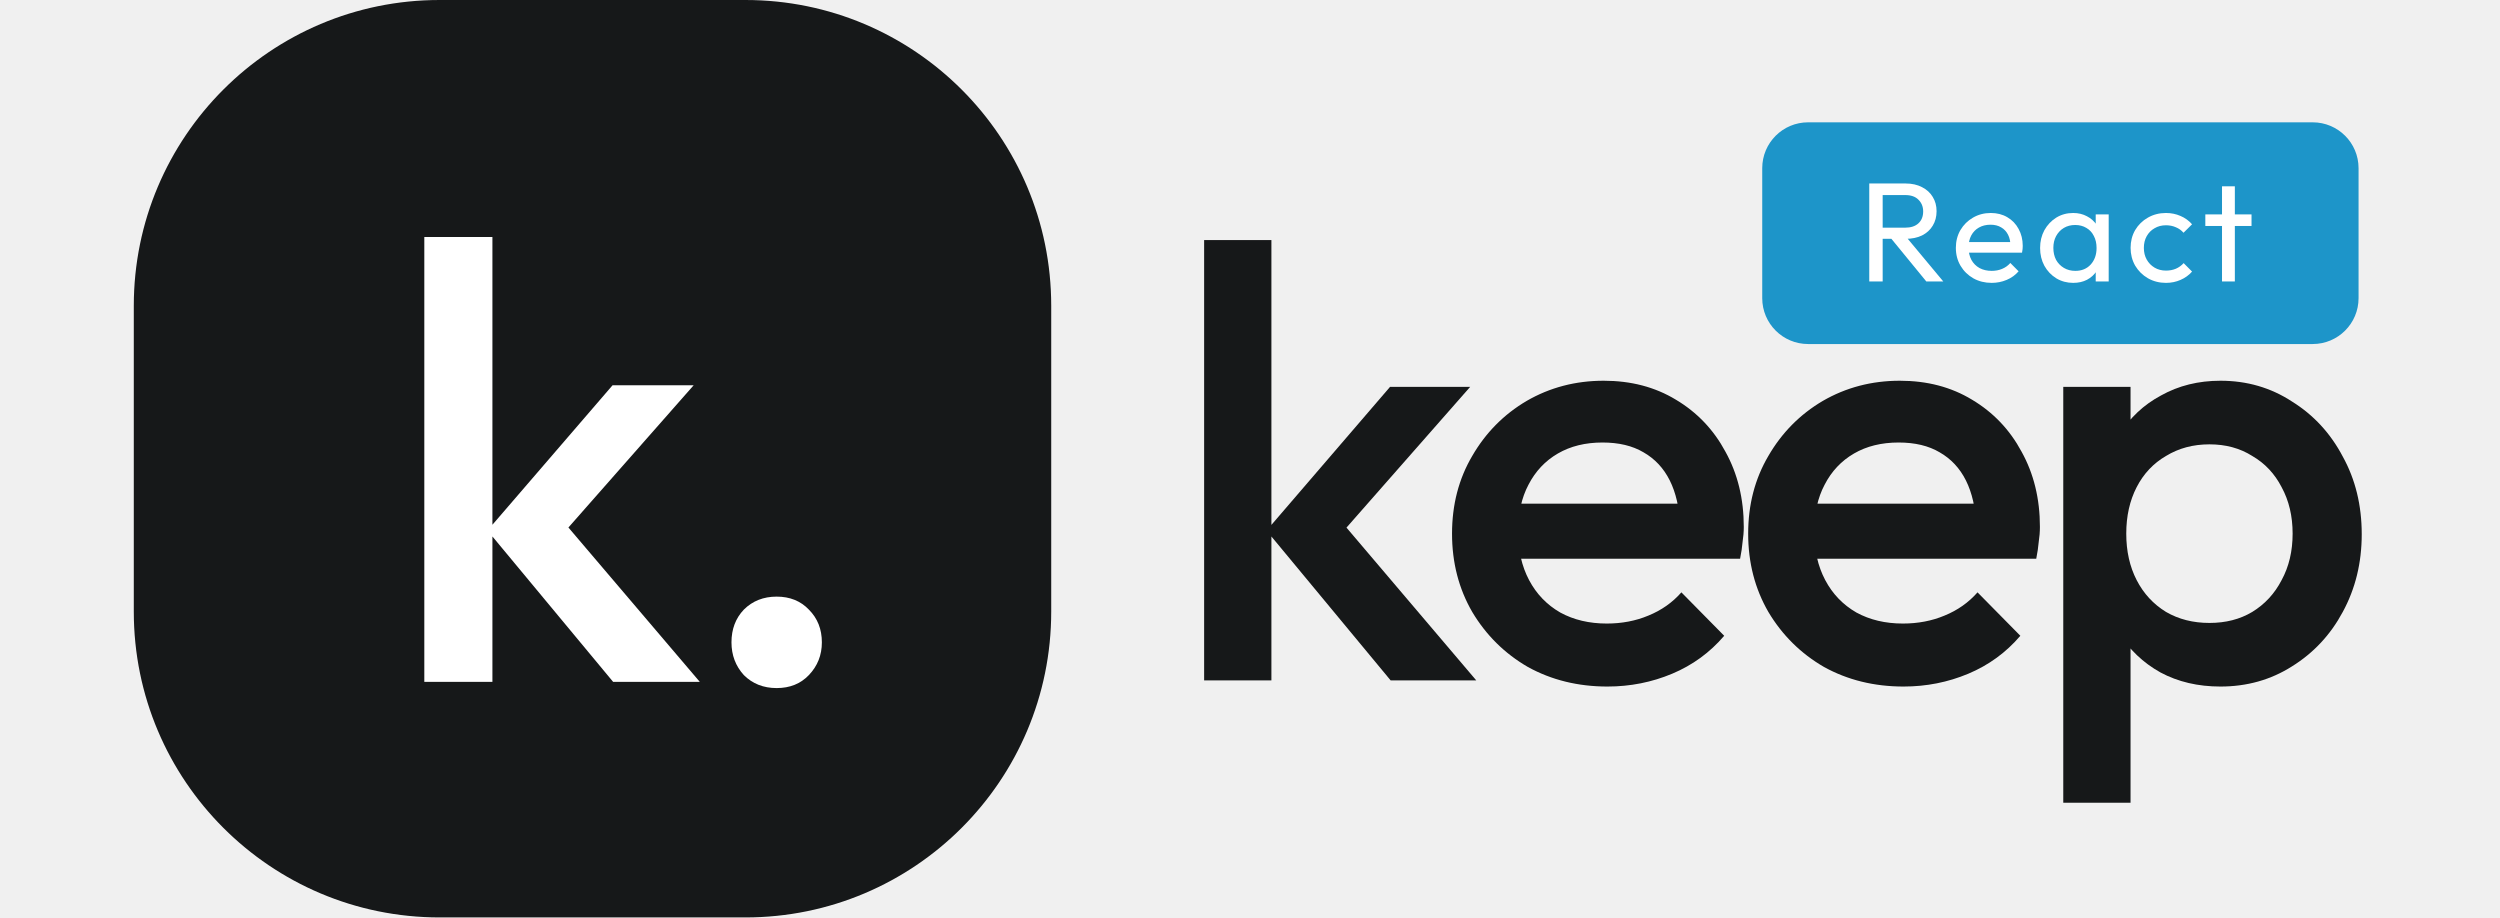
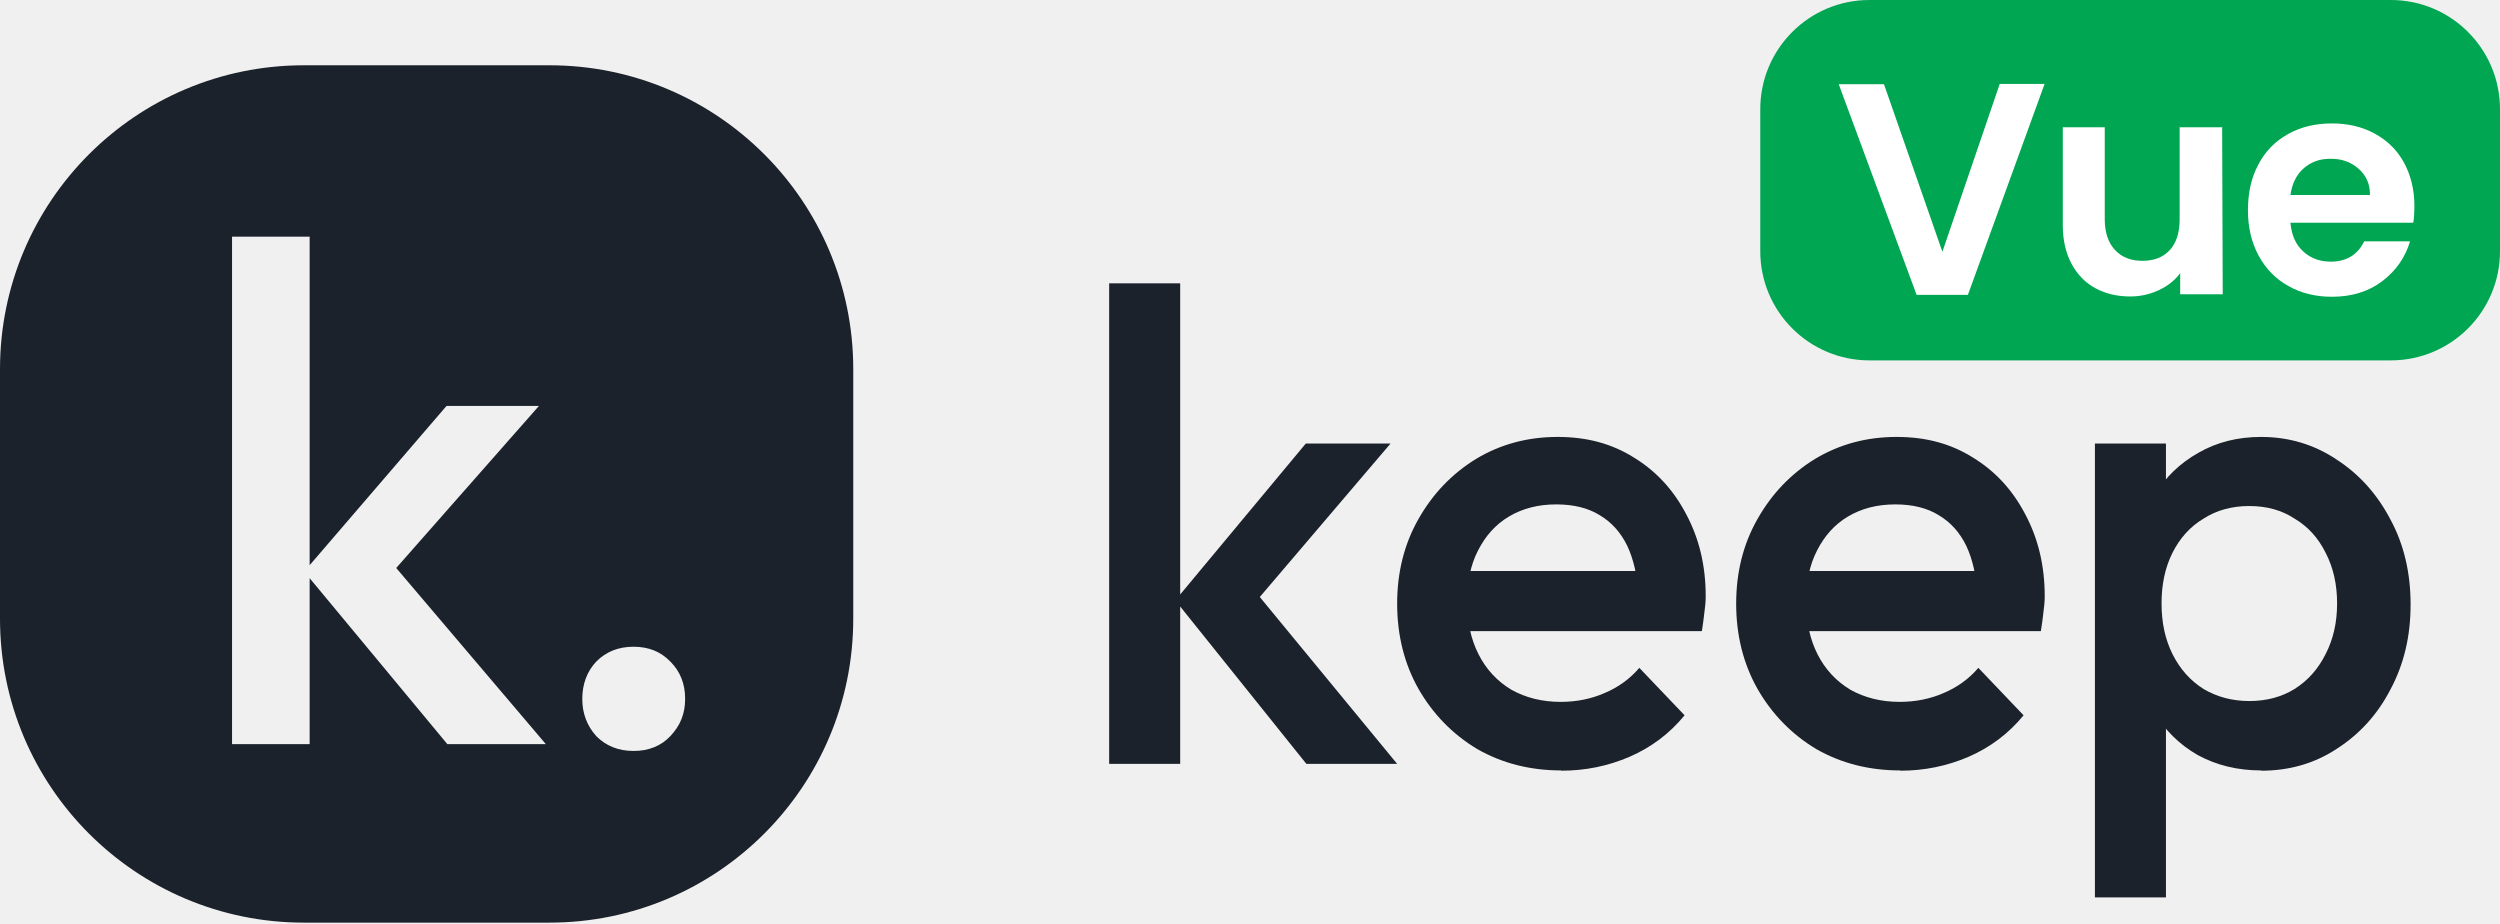
- <svg xmlns="http://www.w3.org/2000/svg" width="109" height="40" viewBox="0 0 292 120" fill="none">
-   <rect width="120" height="120" rx="40" fill="#161819" />
-   <path d="M62.7 89.192L46.26 69.39L62.619 50.397H73.227L54.439 71.734L54.844 66.642L74.037 89.192H62.7ZM38 89.192V31H46.908V89.192H38Z" fill="white" />
-   <path d="M84.088 90C82.361 90 80.93 89.434 79.796 88.303C78.716 87.117 78.177 85.689 78.177 84.019C78.177 82.295 78.716 80.867 79.796 79.736C80.93 78.604 82.361 78.038 84.088 78.038C85.816 78.038 87.22 78.604 88.299 79.736C89.433 80.867 90 82.295 90 84.019C90 85.689 89.433 87.117 88.299 88.303C87.22 89.434 85.816 90 84.088 90Z" fill="white" />
-   <path d="M272.935 89.8C270.002 89.8 267.388 89.187 265.095 87.96C262.802 86.68 260.988 84.947 259.655 82.76C258.375 80.573 257.735 78.093 257.735 75.32V64.28C257.735 61.507 258.402 59.027 259.735 56.84C261.068 54.653 262.882 52.947 265.175 51.72C267.468 50.44 270.055 49.8 272.935 49.8C276.402 49.8 279.522 50.707 282.295 52.52C285.122 54.28 287.335 56.68 288.935 59.72C290.588 62.707 291.415 66.093 291.415 69.88C291.415 73.613 290.588 77 288.935 80.04C287.335 83.027 285.122 85.4 282.295 87.16C279.522 88.92 276.402 89.8 272.935 89.8ZM271.495 81.48C273.628 81.48 275.495 81 277.095 80.04C278.748 79.027 280.028 77.64 280.935 75.88C281.895 74.12 282.375 72.093 282.375 69.8C282.375 67.507 281.895 65.48 280.935 63.72C280.028 61.96 278.748 60.6 277.095 59.64C275.495 58.627 273.628 58.12 271.495 58.12C269.362 58.12 267.468 58.627 265.815 59.64C264.162 60.6 262.882 61.96 261.975 63.72C261.068 65.48 260.615 67.507 260.615 69.8C260.615 72.093 261.068 74.12 261.975 75.88C262.882 77.64 264.162 79.027 265.815 80.04C267.468 81 269.362 81.48 271.495 81.48ZM252.375 105V50.6H261.175V60.92L259.655 70.28L261.175 79.56V105H252.375Z" fill="#161819" />
-   <path d="M231.481 89.8C227.641 89.8 224.174 88.947 221.081 87.24C218.041 85.48 215.614 83.08 213.801 80.04C212.041 77 211.161 73.587 211.161 69.8C211.161 66.013 212.041 62.627 213.801 59.64C215.561 56.6 217.934 54.2 220.921 52.44C223.961 50.68 227.321 49.8 231.001 49.8C234.574 49.8 237.721 50.627 240.441 52.28C243.214 53.933 245.374 56.2 246.921 59.08C248.521 61.96 249.321 65.24 249.321 68.92C249.321 69.56 249.267 70.227 249.161 70.92C249.107 71.56 249.001 72.28 248.841 73.08H217.321V65.88H244.281L241.001 68.76C240.894 66.413 240.441 64.44 239.641 62.84C238.841 61.24 237.694 60.013 236.201 59.16C234.761 58.307 232.974 57.88 230.841 57.88C228.601 57.88 226.654 58.36 225.001 59.32C223.347 60.28 222.067 61.64 221.161 63.4C220.254 65.107 219.801 67.16 219.801 69.56C219.801 71.96 220.281 74.067 221.241 75.88C222.201 77.693 223.561 79.107 225.321 80.12C227.081 81.08 229.107 81.56 231.401 81.56C233.374 81.56 235.187 81.213 236.841 80.52C238.547 79.827 239.987 78.813 241.161 77.48L246.761 83.16C244.894 85.347 242.627 87 239.961 88.12C237.294 89.24 234.467 89.8 231.481 89.8Z" fill="#161819" />
-   <path d="M192.746 89.8C188.906 89.8 185.44 88.947 182.346 87.24C179.306 85.48 176.88 83.08 175.066 80.04C173.306 77 172.426 73.587 172.426 69.8C172.426 66.013 173.306 62.627 175.066 59.64C176.826 56.6 179.2 54.2 182.186 52.44C185.226 50.68 188.586 49.8 192.266 49.8C195.84 49.8 198.986 50.627 201.706 52.28C204.48 53.933 206.64 56.2 208.186 59.08C209.786 61.96 210.586 65.24 210.586 68.92C210.586 69.56 210.533 70.227 210.426 70.92C210.373 71.56 210.266 72.28 210.106 73.08H178.586V65.88H205.546L202.266 68.76C202.16 66.413 201.706 64.44 200.906 62.84C200.106 61.24 198.96 60.013 197.466 59.16C196.026 58.307 194.24 57.88 192.106 57.88C189.866 57.88 187.92 58.36 186.266 59.32C184.613 60.28 183.333 61.64 182.426 63.4C181.52 65.107 181.066 67.16 181.066 69.56C181.066 71.96 181.546 74.067 182.506 75.88C183.466 77.693 184.826 79.107 186.586 80.12C188.346 81.08 190.373 81.56 192.666 81.56C194.64 81.56 196.453 81.213 198.106 80.52C199.813 79.827 201.253 78.813 202.426 77.48L208.026 83.16C206.16 85.347 203.893 87 201.226 88.12C198.56 89.24 195.733 89.8 192.746 89.8Z" fill="#161819" />
-   <path d="M164.4 89L148.16 69.4L164.32 50.6H174.8L156.24 71.72L156.64 66.68L175.6 89H164.4ZM140 89V31.4H148.8V89H140Z" fill="#161819" />
-   <rect x="213" y="16" width="78" height="29" rx="6" fill="#1D95C9" />
-   <path d="M273.139 36.815V24.369H274.818V36.815H273.139ZM270.957 29.558V28.044H277V29.558H270.957Z" fill="white" />
-   <path d="M265.808 37C264.938 37 264.148 36.797 263.439 36.391C262.743 35.984 262.19 35.437 261.779 34.747C261.381 34.045 261.182 33.27 261.182 32.42C261.182 31.559 261.381 30.783 261.779 30.094C262.19 29.404 262.743 28.863 263.439 28.469C264.148 28.062 264.938 27.859 265.808 27.859C266.492 27.859 267.126 27.989 267.711 28.247C268.295 28.493 268.799 28.857 269.222 29.337L268.103 30.445C267.829 30.125 267.493 29.884 267.095 29.724C266.71 29.552 266.281 29.466 265.808 29.466C265.249 29.466 264.751 29.595 264.316 29.854C263.881 30.1 263.539 30.445 263.29 30.888C263.041 31.331 262.917 31.842 262.917 32.42C262.917 32.999 263.041 33.51 263.29 33.953C263.539 34.396 263.881 34.747 264.316 35.006C264.751 35.264 265.249 35.394 265.808 35.394C266.281 35.394 266.71 35.313 267.095 35.153C267.493 34.981 267.835 34.735 268.121 34.415L269.222 35.523C268.811 35.991 268.308 36.354 267.711 36.612C267.126 36.871 266.492 37 265.808 37Z" fill="white" />
-   <path d="M253.672 37C252.864 37 252.13 36.803 251.471 36.409C250.812 36.003 250.29 35.455 249.904 34.766C249.531 34.076 249.345 33.301 249.345 32.439C249.345 31.577 249.531 30.802 249.904 30.112C250.29 29.423 250.806 28.875 251.452 28.469C252.112 28.062 252.851 27.859 253.672 27.859C254.344 27.859 254.94 28.001 255.463 28.284C255.997 28.555 256.426 28.937 256.75 29.429C257.073 29.909 257.253 30.469 257.291 31.109V33.75C257.253 34.378 257.073 34.938 256.75 35.43C256.439 35.923 256.016 36.311 255.481 36.594C254.959 36.865 254.356 37 253.672 37ZM253.952 35.43C254.785 35.43 255.457 35.153 255.966 34.599C256.476 34.033 256.731 33.313 256.731 32.439C256.731 31.836 256.613 31.312 256.377 30.869C256.153 30.414 255.83 30.063 255.407 29.817C254.984 29.558 254.493 29.429 253.933 29.429C253.374 29.429 252.876 29.558 252.441 29.817C252.018 30.075 251.682 30.432 251.434 30.888C251.198 31.331 251.079 31.842 251.079 32.42C251.079 33.011 251.198 33.535 251.434 33.99C251.682 34.433 252.024 34.784 252.46 35.043C252.895 35.301 253.392 35.43 253.952 35.43ZM256.619 36.815V34.452L256.936 32.31L256.619 30.186V28.044H258.317V36.815H256.619Z" fill="white" />
-   <path d="M243.008 37C242.125 37 241.329 36.803 240.62 36.409C239.911 36.003 239.352 35.455 238.941 34.766C238.531 34.076 238.326 33.294 238.326 32.42C238.326 31.559 238.525 30.783 238.923 30.094C239.333 29.404 239.88 28.863 240.564 28.469C241.26 28.062 242.038 27.859 242.896 27.859C243.716 27.859 244.438 28.044 245.059 28.413C245.694 28.783 246.185 29.294 246.533 29.946C246.894 30.599 247.074 31.337 247.074 32.162C247.074 32.285 247.068 32.42 247.055 32.568C247.043 32.704 247.018 32.864 246.981 33.048H239.501V31.663H246.085L245.47 32.199C245.47 31.608 245.364 31.109 245.153 30.703C244.941 30.285 244.643 29.965 244.257 29.743C243.872 29.509 243.406 29.392 242.858 29.392C242.286 29.392 241.783 29.515 241.348 29.761C240.912 30.008 240.577 30.352 240.34 30.796C240.104 31.239 239.986 31.762 239.986 32.365C239.986 32.981 240.11 33.522 240.359 33.99C240.608 34.446 240.962 34.803 241.422 35.061C241.882 35.307 242.411 35.43 243.008 35.43C243.505 35.43 243.959 35.344 244.369 35.172C244.792 34.999 245.153 34.741 245.451 34.396L246.533 35.486C246.11 35.978 245.588 36.354 244.966 36.612C244.357 36.871 243.704 37 243.008 37Z" fill="white" />
-   <path d="M228.175 31.239V29.78H231.682C232.44 29.78 233.025 29.589 233.435 29.207C233.845 28.826 234.051 28.309 234.051 27.656C234.051 27.041 233.845 26.53 233.435 26.124C233.037 25.717 232.459 25.514 231.7 25.514H228.175V24H231.756C232.577 24 233.292 24.16 233.901 24.48C234.511 24.788 234.977 25.213 235.3 25.754C235.636 26.296 235.804 26.918 235.804 27.619C235.804 28.346 235.636 28.98 235.3 29.521C234.977 30.063 234.511 30.488 233.901 30.796C233.292 31.091 232.577 31.239 231.756 31.239H228.175ZM227 36.815V24H228.753V36.815H227ZM234.461 36.815L229.761 31.073L231.421 30.5L236.681 36.815H234.461Z" fill="white" />
+ <svg xmlns="http://www.w3.org/2000/svg" width="92" height="34" viewBox="0 0 92 34" fill="none">
+   <path fill-rule="evenodd" clip-rule="evenodd" d="M11.183 2.402C5.006 2.402 0 7.408 0 13.585V22.77C0 28.947 5.006 33.953 11.183 33.953H20.217C26.394 33.953 31.4 28.947 31.4 22.77V13.585C31.4 7.408 26.394 2.402 20.217 2.402H11.183ZM11.395 21.277L16.462 27.383H20.086L14.581 20.902L19.833 14.938H16.432L11.395 20.799V8.71H8.539V27.383H11.395V21.277ZM21.943 27.09C22.306 27.453 22.76 27.635 23.315 27.635C23.871 27.635 24.325 27.453 24.668 27.09C25.031 26.706 25.213 26.273 25.213 25.717C25.213 25.162 25.031 24.708 24.668 24.345C24.315 23.981 23.871 23.8 23.315 23.8C22.76 23.8 22.306 23.981 21.943 24.345C21.6 24.708 21.428 25.182 21.428 25.717C21.428 26.252 21.6 26.706 21.943 27.09Z" fill="#1C222B" />
+   <path d="M48.074 28.11L43.25 22.094L48.054 16.321H51.173L45.652 22.801L45.773 21.256L51.415 28.11H48.084H48.074ZM40.817 28.11V10.426H43.431V28.11H40.817Z" fill="#1C222B" />
+   <path d="M57.451 28.352C56.31 28.352 55.281 28.09 54.362 27.565C53.454 27.02 52.737 26.283 52.202 25.354C51.678 24.426 51.415 23.376 51.415 22.215C51.415 21.055 51.678 20.015 52.202 19.096C52.727 18.168 53.434 17.431 54.322 16.886C55.23 16.341 56.23 16.079 57.32 16.079C58.41 16.079 59.318 16.331 60.126 16.836C60.953 17.34 61.589 18.037 62.053 18.925C62.528 19.813 62.77 20.812 62.77 21.943C62.77 22.135 62.75 22.346 62.719 22.558C62.699 22.75 62.669 22.972 62.629 23.225H53.252V21.014H61.266L60.287 21.902C60.257 21.186 60.115 20.58 59.883 20.086C59.641 19.591 59.308 19.218 58.864 18.955C58.44 18.693 57.905 18.562 57.269 18.562C56.603 18.562 56.028 18.713 55.533 19.006C55.038 19.298 54.665 19.722 54.392 20.257C54.12 20.782 53.989 21.408 53.989 22.145C53.989 22.881 54.13 23.527 54.413 24.083C54.695 24.638 55.099 25.072 55.624 25.385C56.149 25.677 56.754 25.829 57.431 25.829C58.016 25.829 58.561 25.718 59.045 25.506C59.55 25.294 59.984 24.981 60.327 24.577L61.993 26.323C61.438 27 60.761 27.504 59.974 27.847C59.177 28.191 58.339 28.362 57.451 28.362V28.352Z" fill="#1C222B" />
+   <path d="M69.926 28.352C68.786 28.352 67.756 28.09 66.838 27.565C65.93 27.02 65.213 26.283 64.678 25.354C64.153 24.426 63.891 23.376 63.891 22.215C63.891 21.055 64.153 20.015 64.678 19.096C65.203 18.168 65.909 17.431 66.797 16.886C67.706 16.341 68.705 16.079 69.795 16.079C70.885 16.079 71.794 16.331 72.601 16.836C73.429 17.34 74.065 18.037 74.529 18.925C75.003 19.813 75.246 20.812 75.246 21.943C75.246 22.135 75.225 22.346 75.195 22.558C75.175 22.75 75.145 22.972 75.104 23.225H65.728V21.014H73.742L72.763 21.902C72.732 21.186 72.591 20.58 72.359 20.086C72.117 19.591 71.784 19.218 71.339 18.955C70.915 18.693 70.381 18.562 69.745 18.562C69.079 18.562 68.503 18.713 68.009 19.006C67.514 19.298 67.141 19.722 66.868 20.257C66.596 20.782 66.464 21.408 66.464 22.145C66.464 22.881 66.606 23.527 66.888 24.083C67.171 24.638 67.575 25.072 68.1 25.385C68.624 25.677 69.23 25.829 69.906 25.829C70.492 25.829 71.037 25.718 71.521 25.506C72.026 25.294 72.46 24.981 72.803 24.577L74.468 26.323C73.913 27 73.237 27.504 72.45 27.847C71.652 28.191 70.815 28.362 69.926 28.362V28.352Z" fill="#1C222B" />
+   <path d="M83.209 28.352C82.341 28.352 81.564 28.16 80.878 27.787C80.191 27.393 79.656 26.858 79.263 26.192C78.879 25.516 78.688 24.759 78.688 23.911V20.52C78.688 19.672 78.889 18.905 79.283 18.239C79.677 17.562 80.222 17.048 80.898 16.664C81.584 16.27 82.351 16.079 83.209 16.079C84.239 16.079 85.167 16.361 85.995 16.916C86.833 17.461 87.489 18.198 87.973 19.127C88.468 20.045 88.71 21.085 88.71 22.246C88.71 23.406 88.468 24.436 87.973 25.364C87.499 26.283 86.843 27.01 85.995 27.555C85.167 28.1 84.239 28.362 83.209 28.362V28.352ZM82.775 25.798C83.411 25.798 83.966 25.647 84.441 25.354C84.935 25.041 85.309 24.617 85.581 24.073C85.864 23.527 86.005 22.912 86.005 22.205C86.005 21.499 85.864 20.883 85.581 20.338C85.309 19.793 84.935 19.379 84.441 19.086C83.966 18.773 83.411 18.622 82.775 18.622C82.139 18.622 81.574 18.773 81.09 19.086C80.595 19.379 80.222 19.803 79.949 20.338C79.677 20.883 79.545 21.499 79.545 22.205C79.545 22.912 79.677 23.527 79.949 24.073C80.222 24.617 80.595 25.041 81.09 25.354C81.584 25.647 82.15 25.798 82.775 25.798ZM77.093 33.025V16.321H79.707V19.49L79.253 22.367L79.707 25.213V33.025H77.093Z" fill="#1C222B" />
+   <path d="M87.983 0H68.795C66.577 0 64.778 1.799 64.778 4.017V9.245C64.778 11.464 66.577 13.262 68.795 13.262H87.983C90.201 13.262 92 11.464 92 9.245V4.017C92 1.799 90.201 0 87.983 0Z" fill="#00A651" />
+   <path d="M75.245 3.078L72.419 10.85H70.531L67.665 3.098H69.33L71.48 9.265L73.59 3.088H75.245V3.078Z" fill="white" />
+   <path d="M81.775 4.663L81.796 10.83H80.231V10.052C80.029 10.325 79.767 10.527 79.444 10.678C79.121 10.83 78.767 10.91 78.394 10.91C77.91 10.91 77.486 10.809 77.112 10.607C76.739 10.406 76.446 10.103 76.234 9.709C76.022 9.316 75.911 8.841 75.911 8.296V4.683H77.455V8.074C77.455 8.559 77.587 8.942 77.839 9.205C78.081 9.467 78.414 9.598 78.838 9.598C79.272 9.598 79.605 9.467 79.847 9.205C80.09 8.942 80.211 8.559 80.211 8.074V4.683H81.765L81.775 4.663Z" fill="white" />
+   <path d="M88.79 8.196H84.288C84.329 8.65 84.48 9.003 84.763 9.256C85.035 9.508 85.378 9.629 85.772 9.629C86.347 9.629 86.761 9.377 87.003 8.882H88.689C88.517 9.467 88.174 9.962 87.669 10.346C87.165 10.729 86.549 10.921 85.812 10.921C85.217 10.921 84.682 10.79 84.217 10.527C83.743 10.265 83.38 9.891 83.117 9.407C82.855 8.922 82.724 8.367 82.724 7.742C82.724 7.106 82.845 6.54 83.107 6.056C83.359 5.572 83.723 5.198 84.197 4.936C84.662 4.673 85.207 4.542 85.812 4.542C86.398 4.542 86.922 4.663 87.387 4.915C87.851 5.168 88.214 5.521 88.467 5.985C88.719 6.45 88.85 6.985 88.85 7.58C88.85 7.802 88.84 8.004 88.81 8.186L88.79 8.196ZM87.215 7.156C87.215 6.752 87.064 6.44 86.781 6.197C86.499 5.955 86.155 5.834 85.742 5.844C85.358 5.844 85.035 5.965 84.773 6.197C84.51 6.429 84.349 6.752 84.288 7.176H87.215V7.156Z" fill="white" />
</svg>
